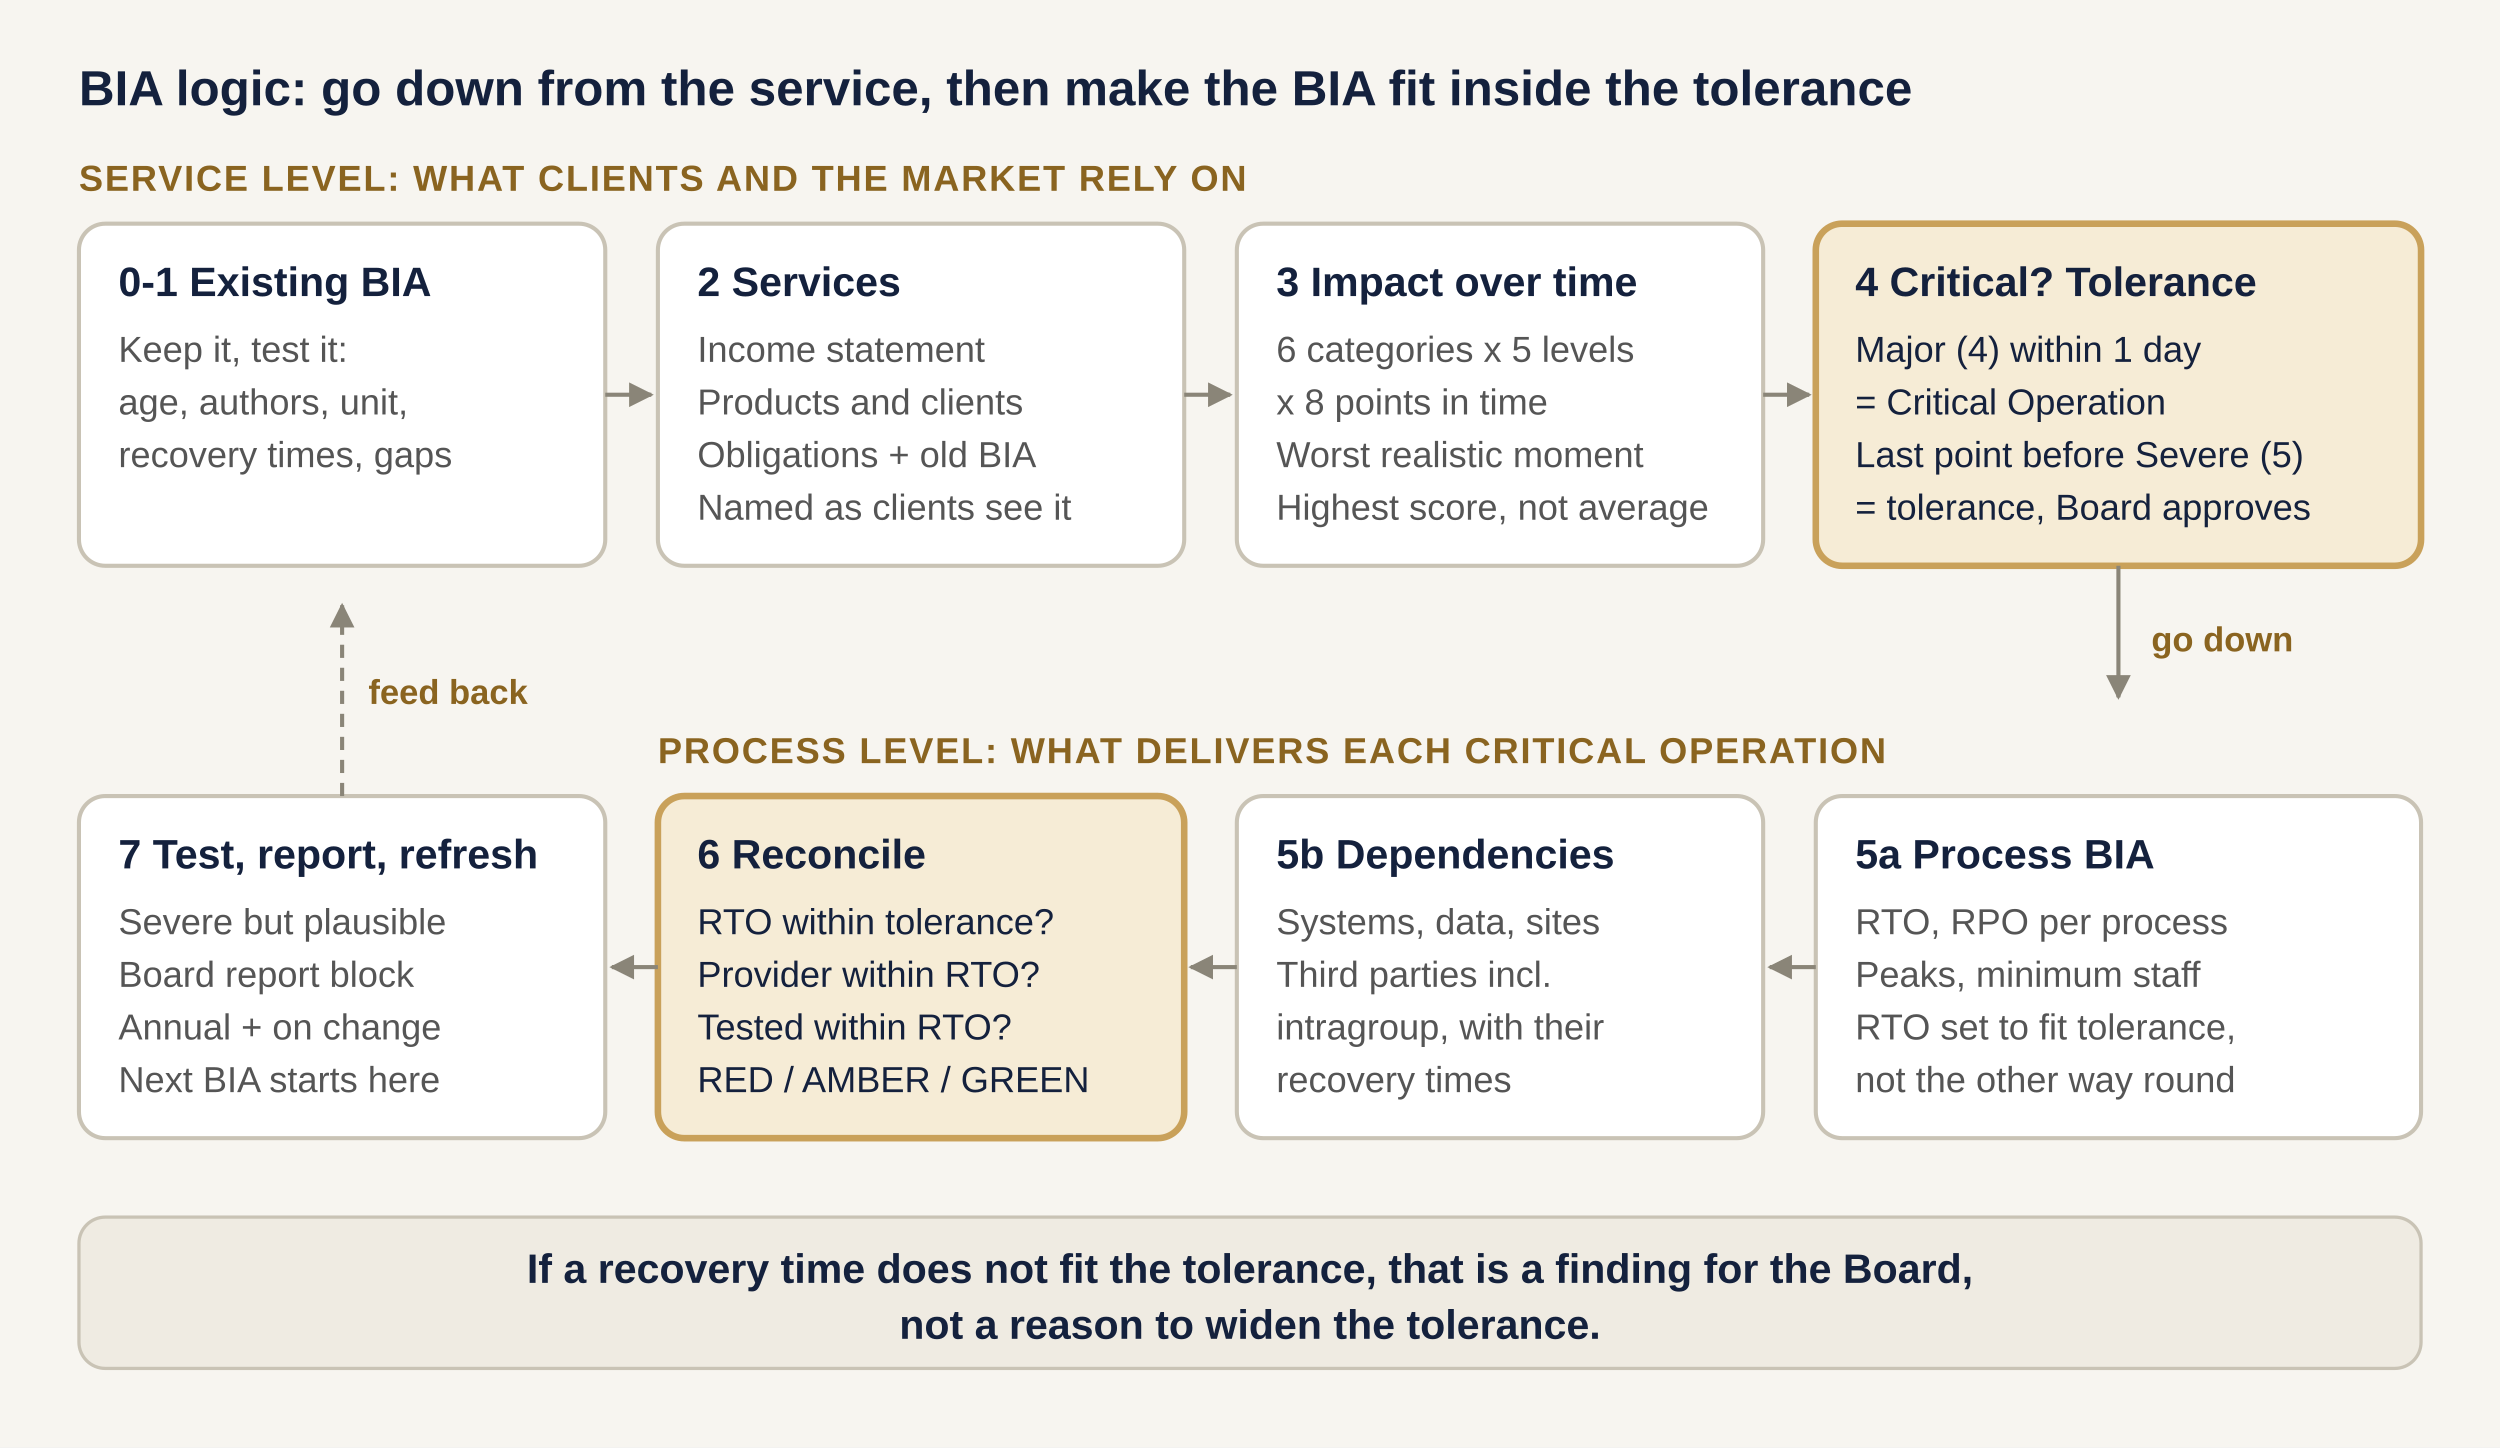
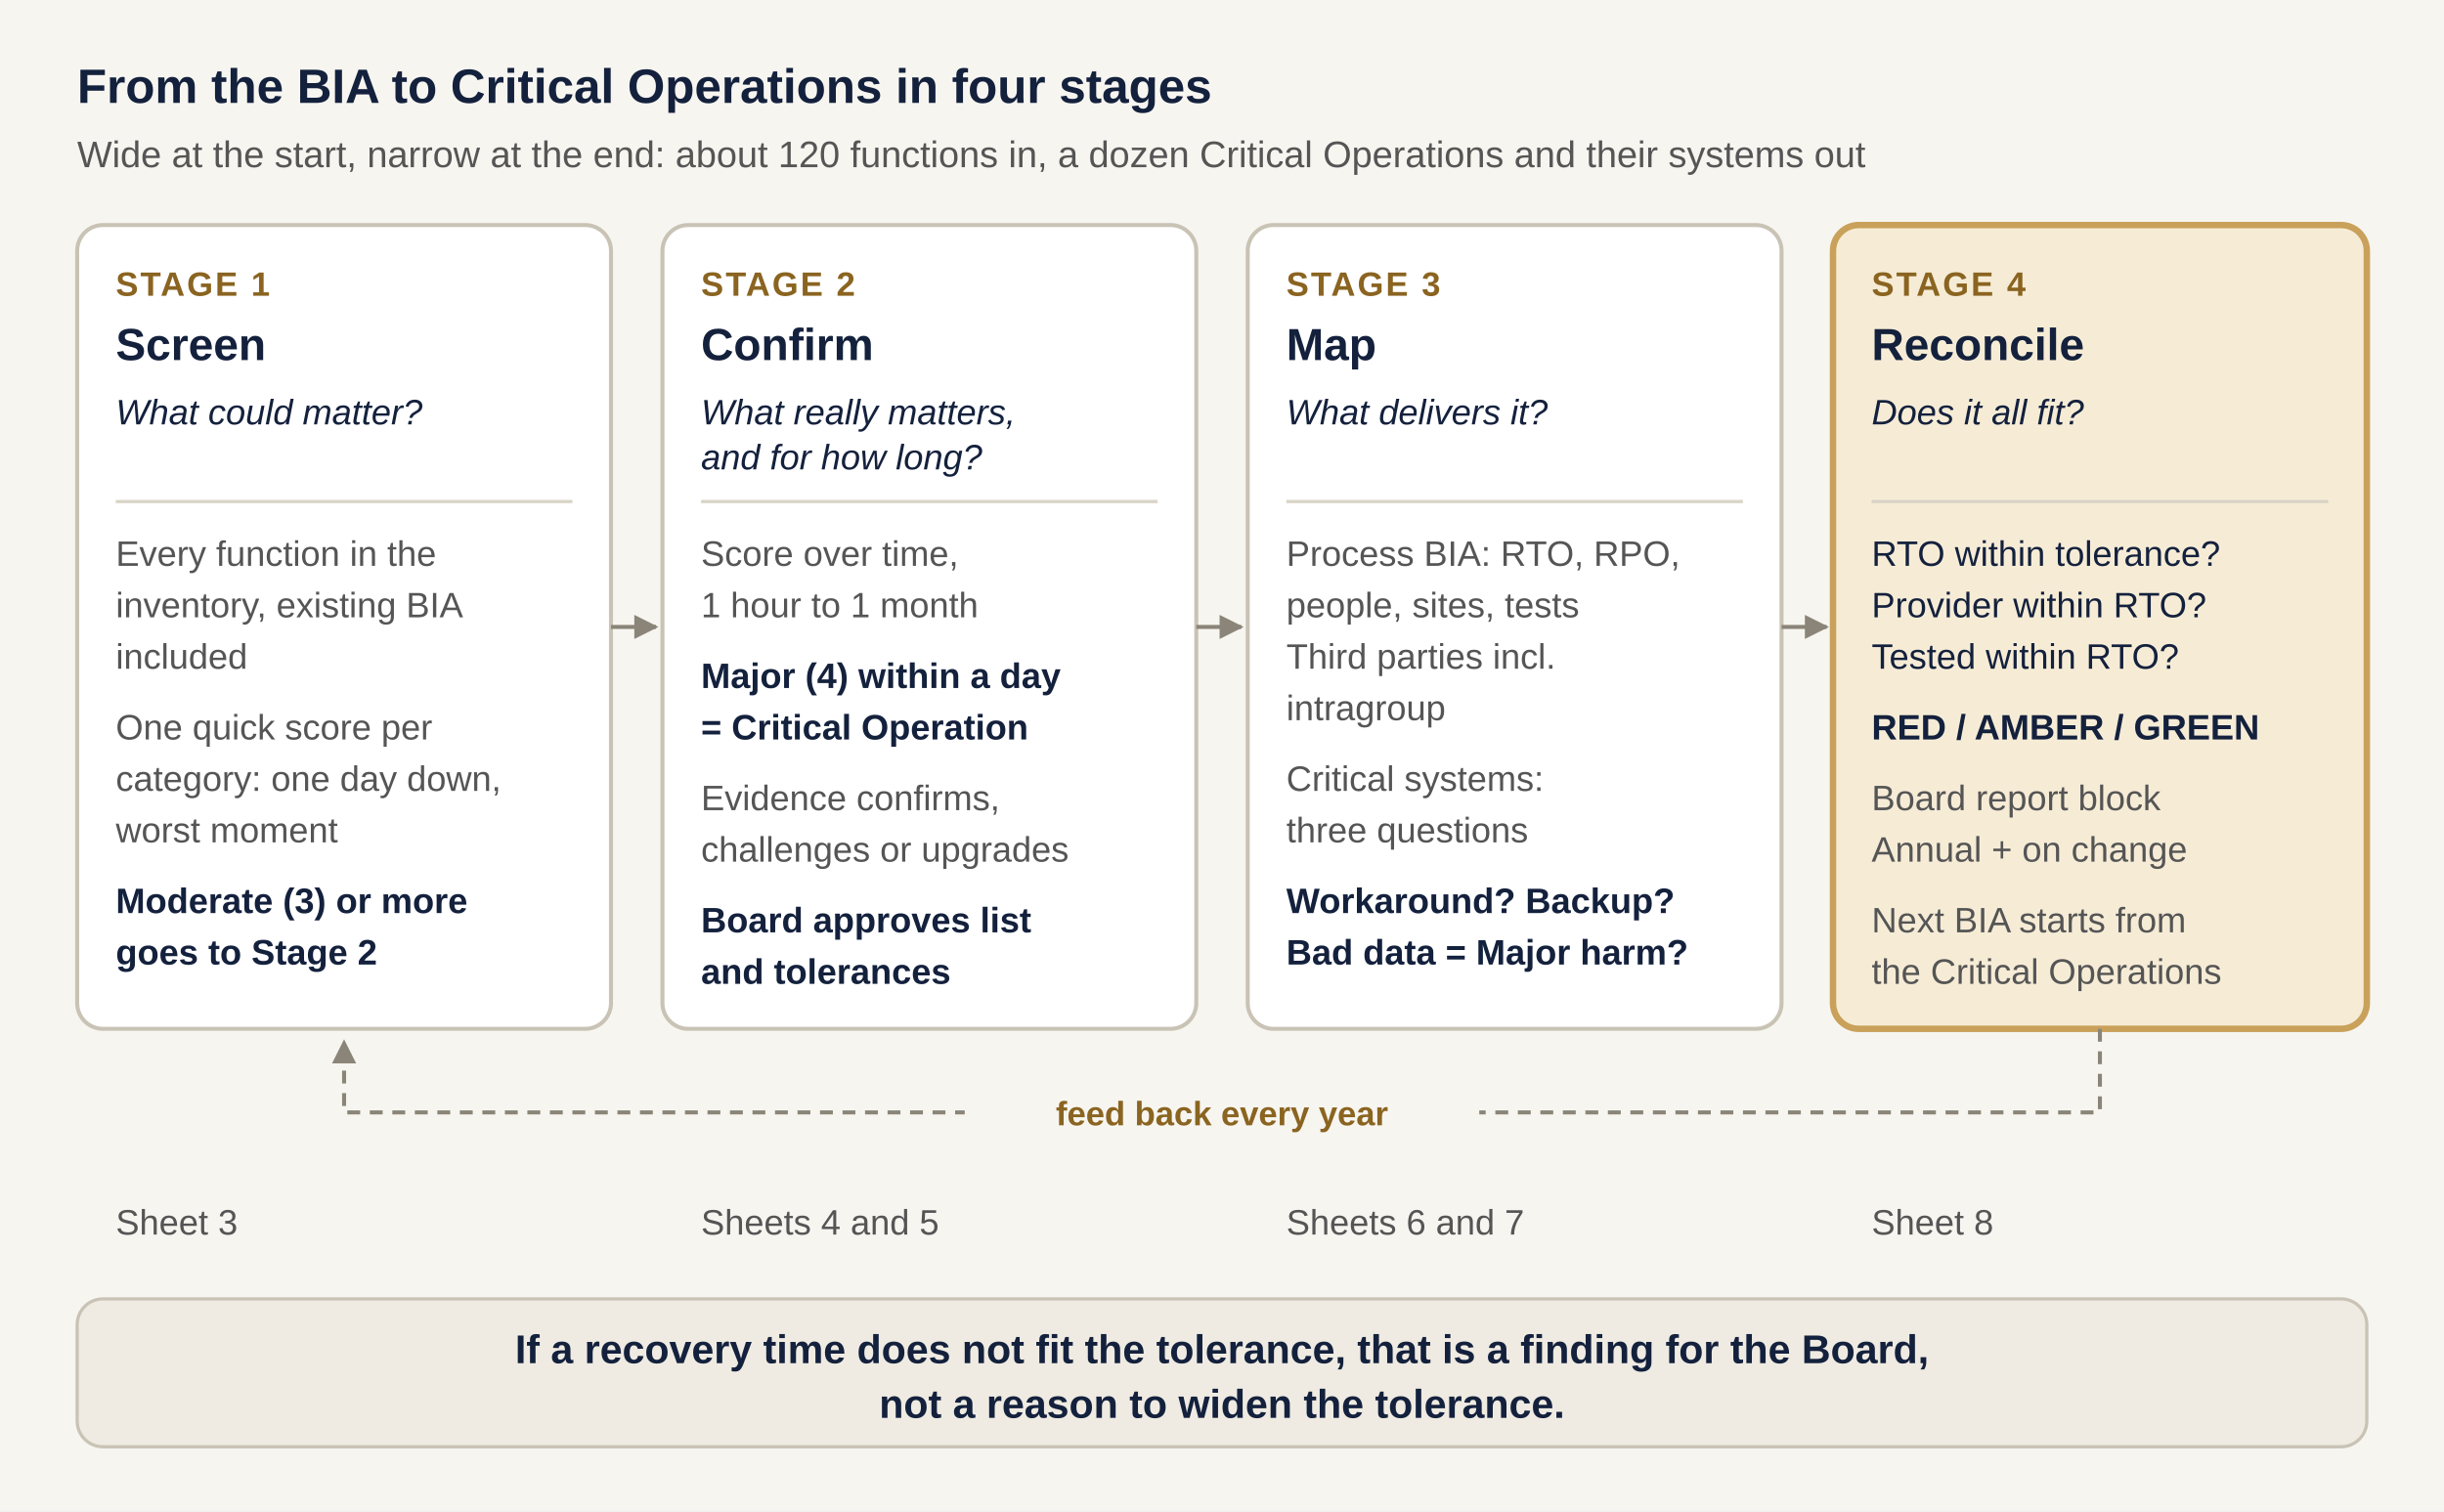
- <svg xmlns="http://www.w3.org/2000/svg" viewBox="0 0 760 440" font-family="IBM Plex Sans, Arial, sans-serif" role="img" aria-label="BIA logic: start from the existing BIA, build services from the money and the customers, score impact over time, set Critical Operations and the Board-approved tolerance, then go down to the process BIA and dependencies, reconcile recovery times against the tolerance, test, report and refresh.">
+ <svg xmlns="http://www.w3.org/2000/svg" viewBox="0 0 760 470" font-family="IBM Plex Sans, Arial, sans-serif" role="img" aria-label="Four stages. Stage 1 Screen: every function, one quick score per category, Moderate or above goes on. Stage 2 Confirm: score impact over time, set the draft tolerance, check against evidence, Board approves. Stage 3 Map: process BIA and a three-question decision tree for critical systems. Stage 4 Reconcile: does every recovery time fit inside the tolerance, red amber or green, Board report, refresh.">
  <rect width="100%" height="100%" fill="#f7f5f0" />
  <defs>
    <marker id="a" viewBox="0 0 10 10" refX="9" refY="5" markerWidth="6" markerHeight="6" orient="auto-start-reverse">
      <path d="M0 0L10 5L0 10z" fill="#8a8578" />
    </marker>
  </defs>
-   <text x="24" y="32" font-size="15" font-weight="600" fill="#14213d">BIA logic: go down from the service, then make the BIA fit inside the tolerance</text>
-   <text x="24" y="58" font-size="11" font-weight="600" fill="#8a6420" letter-spacing=".05em">SERVICE LEVEL: WHAT CLIENTS AND THE MARKET RELY ON</text>
+   <text x="24" y="32" font-size="15" font-weight="600" fill="#14213d">From the BIA to Critical Operations in four stages</text>
+   <text x="24" y="52" font-size="11.5" fill="#555">Wide at the start, narrow at the end: about 120 functions in, a dozen Critical Operations and their systems out</text>
  <g fill="#ffffff" stroke="#c9c3b5" stroke-width="1.25">
-     <rect x="24" y="68" width="160" height="104" rx="8" />
-     <rect x="200" y="68" width="160" height="104" rx="8" />
-     <rect x="376" y="68" width="160" height="104" rx="8" />
+     <rect x="24" y="70" width="166" height="250" rx="8" />
+     <rect x="206" y="70" width="166" height="250" rx="8" />
+     <rect x="388" y="70" width="166" height="250" rx="8" />
  </g>
-   <rect x="552" y="68" width="184" height="104" rx="8" fill="#f6ecd6" stroke="#c9a15a" stroke-width="2" />
-   <g font-size="12.5" font-weight="600" fill="#14213d">
-     <text x="36" y="90">0-1  Existing BIA</text>
-     <text x="212" y="90">2  Services</text>
-     <text x="388" y="90">3  Impact over time</text>
-     <text x="564" y="90">4  Critical? Tolerance</text>
+   <rect x="570" y="70" width="166" height="250" rx="8" fill="#f6ecd6" stroke="#c9a15a" stroke-width="2" />
+   <g font-size="10.5" font-weight="600" fill="#8a6420" letter-spacing=".06em">
+     <text x="36" y="92">STAGE 1</text>
+     <text x="218" y="92">STAGE 2</text>
+     <text x="400" y="92">STAGE 3</text>
+     <text x="582" y="92">STAGE 4</text>
  </g>
+   <g font-size="14" font-weight="600" fill="#14213d">
+     <text x="36" y="112">Screen</text>
+     <text x="218" y="112">Confirm</text>
+     <text x="400" y="112">Map</text>
+     <text x="582" y="112">Reconcile</text>
+   </g>
+   <g font-size="11" fill="#14213d" font-style="italic">
+     <text x="36" y="132">What could matter?</text>
+     <text x="218" y="132">What really matters,</text>
+     <text x="218" y="146">and for how long?</text>
+     <text x="400" y="132">What delivers it?</text>
+     <text x="582" y="132">Does it all fit?</text>
+   </g>
+   <path d="M36 156H178M218 156H360M400 156H542M582 156H724" stroke="#d9d4c7" />
  <g font-size="11" fill="#555">
-     <text x="36" y="110">Keep it, test it:</text>
-     <text x="36" y="126">age, authors, unit,</text>
-     <text x="36" y="142">recovery times, gaps</text>
-     <text x="212" y="110">Income statement</text>
-     <text x="212" y="126">Products and clients</text>
-     <text x="212" y="142">Obligations + old BIA</text>
-     <text x="212" y="158">Named as clients see it</text>
-     <text x="388" y="110">6 categories x 5 levels</text>
-     <text x="388" y="126">x 8 points in time</text>
-     <text x="388" y="142">Worst realistic moment</text>
-     <text x="388" y="158">Highest score, not average</text>
-     <text x="564" y="110" fill="#14213d">Major (4) within 1 day</text>
-     <text x="564" y="126" fill="#14213d">= Critical Operation</text>
-     <text x="564" y="142" fill="#14213d">Last point before Severe (5)</text>
-     <text x="564" y="158" fill="#14213d">= tolerance, Board approves</text>
+     <text x="36" y="176">Every function in the</text>
+     <text x="36" y="192">inventory, existing BIA</text>
+     <text x="36" y="208">included</text>
+     <text x="36" y="230">One quick score per</text>
+     <text x="36" y="246">category: one day down,</text>
+     <text x="36" y="262">worst moment</text>
+     <text x="36" y="284" fill="#14213d" font-weight="600">Moderate (3) or more</text>
+     <text x="36" y="300" fill="#14213d" font-weight="600">goes to Stage 2</text>
+     <text x="218" y="176">Score over time,</text>
+     <text x="218" y="192">1 hour to 1 month</text>
+     <text x="218" y="214" fill="#14213d" font-weight="600">Major (4) within a day</text>
+     <text x="218" y="230" fill="#14213d" font-weight="600">= Critical Operation</text>
+     <text x="218" y="252">Evidence confirms,</text>
+     <text x="218" y="268">challenges or upgrades</text>
+     <text x="218" y="290" fill="#14213d" font-weight="600">Board approves list</text>
+     <text x="218" y="306" fill="#14213d" font-weight="600">and tolerances</text>
+     <text x="400" y="176">Process BIA: RTO, RPO,</text>
+     <text x="400" y="192">people, sites, tests</text>
+     <text x="400" y="208">Third parties incl.</text>
+     <text x="400" y="224">intragroup</text>
+     <text x="400" y="246">Critical systems:</text>
+     <text x="400" y="262">three questions</text>
+     <text x="400" y="284" fill="#14213d" font-weight="600">Workaround? Backup?</text>
+     <text x="400" y="300" fill="#14213d" font-weight="600">Bad data = Major harm?</text>
+     <text x="582" y="176" fill="#14213d">RTO within tolerance?</text>
+     <text x="582" y="192" fill="#14213d">Provider within RTO?</text>
+     <text x="582" y="208" fill="#14213d">Tested within RTO?</text>
+     <text x="582" y="230" fill="#14213d" font-weight="600">RED / AMBER / GREEN</text>
+     <text x="582" y="252">Board report block</text>
+     <text x="582" y="268">Annual + on change</text>
+     <text x="582" y="290">Next BIA starts from</text>
+     <text x="582" y="306">the Critical Operations</text>
  </g>
  <g fill="none" stroke="#8a8578" stroke-width="1.25">
-     <path d="M184 120H198" marker-end="url(#a)" />
-     <path d="M360 120H374" marker-end="url(#a)" />
-     <path d="M536 120H550" marker-end="url(#a)" />
-     <path d="M644 172V212" marker-end="url(#a)" />
+     <path d="M190 195H204" marker-end="url(#a)" />
+     <path d="M372 195H386" marker-end="url(#a)" />
+     <path d="M554 195H568" marker-end="url(#a)" />
+     <path d="M653 320V346H107V324" stroke-dasharray="4 3" marker-end="url(#a)" />
  </g>
-   <text x="654" y="198" font-size="10.5" fill="#8a6420" font-weight="600">go down</text>
-   <text x="200" y="232" font-size="11" font-weight="600" fill="#8a6420" letter-spacing=".05em">PROCESS LEVEL: WHAT DELIVERS EACH CRITICAL OPERATION</text>
-   <g fill="#ffffff" stroke="#c9c3b5" stroke-width="1.25">
-     <rect x="552" y="242" width="184" height="104" rx="8" />
-     <rect x="376" y="242" width="160" height="104" rx="8" />
-     <rect x="24" y="242" width="160" height="104" rx="8" />
+   <rect x="300" y="336" width="160" height="20" fill="#f7f5f0" />
+   <text x="380" y="350" text-anchor="middle" font-size="10.5" font-weight="600" fill="#8a6420">feed back every year</text>
+   <g font-size="11" fill="#555">
+     <text x="36" y="384">Sheet 3</text>
+     <text x="218" y="384">Sheets 4 and 5</text>
+     <text x="400" y="384">Sheets 6 and 7</text>
+     <text x="582" y="384">Sheet 8</text>
  </g>
-   <rect x="200" y="242" width="160" height="104" rx="8" fill="#f6ecd6" stroke="#c9a15a" stroke-width="2" />
-   <g font-size="12.5" font-weight="600" fill="#14213d">
-     <text x="564" y="264">5a  Process BIA</text>
-     <text x="388" y="264">5b  Dependencies</text>
-     <text x="212" y="264">6  Reconcile</text>
-     <text x="36" y="264">7  Test, report, refresh</text>
-   </g>
-   <g font-size="11" fill="#555">
-     <text x="564" y="284">RTO, RPO per process</text>
-     <text x="564" y="300">Peaks, minimum staff</text>
-     <text x="564" y="316">RTO set to fit tolerance,</text>
-     <text x="564" y="332">not the other way round</text>
-     <text x="388" y="284">Systems, data, sites</text>
-     <text x="388" y="300">Third parties incl.</text>
-     <text x="388" y="316">intragroup, with their</text>
-     <text x="388" y="332">recovery times</text>
-     <text x="212" y="284" fill="#14213d">RTO within tolerance?</text>
-     <text x="212" y="300" fill="#14213d">Provider within RTO?</text>
-     <text x="212" y="316" fill="#14213d">Tested within RTO?</text>
-     <text x="212" y="332" fill="#14213d">RED / AMBER / GREEN</text>
-     <text x="36" y="284">Severe but plausible</text>
-     <text x="36" y="300">Board report block</text>
-     <text x="36" y="316">Annual + on change</text>
-     <text x="36" y="332">Next BIA starts here</text>
-   </g>
-   <g fill="none" stroke="#8a8578" stroke-width="1.25">
-     <path d="M552 294H538" marker-end="url(#a)" />
-     <path d="M376 294H362" marker-end="url(#a)" />
-     <path d="M200 294H186" marker-end="url(#a)" />
-     <path d="M104 242V184" stroke-dasharray="4 3" marker-end="url(#a)" />
-   </g>
-   <text x="112" y="214" font-size="10.5" fill="#8a6420" font-weight="600">feed back</text>
-   <rect x="24" y="370" width="712" height="46" rx="8" fill="#efebe2" stroke="#c9c3b5" />
-   <text x="380" y="390" text-anchor="middle" font-size="12.5" font-weight="600" fill="#14213d">If a recovery time does not fit the tolerance, that is a finding for the Board,</text>
-   <text x="380" y="407" text-anchor="middle" font-size="12.5" font-weight="600" fill="#14213d">not a reason to widen the tolerance.</text>
+   <rect x="24" y="404" width="712" height="46" rx="8" fill="#efebe2" stroke="#c9c3b5" />
+   <text x="380" y="424" text-anchor="middle" font-size="12.5" font-weight="600" fill="#14213d">If a recovery time does not fit the tolerance, that is a finding for the Board,</text>
+   <text x="380" y="441" text-anchor="middle" font-size="12.5" font-weight="600" fill="#14213d">not a reason to widen the tolerance.</text>
</svg>
